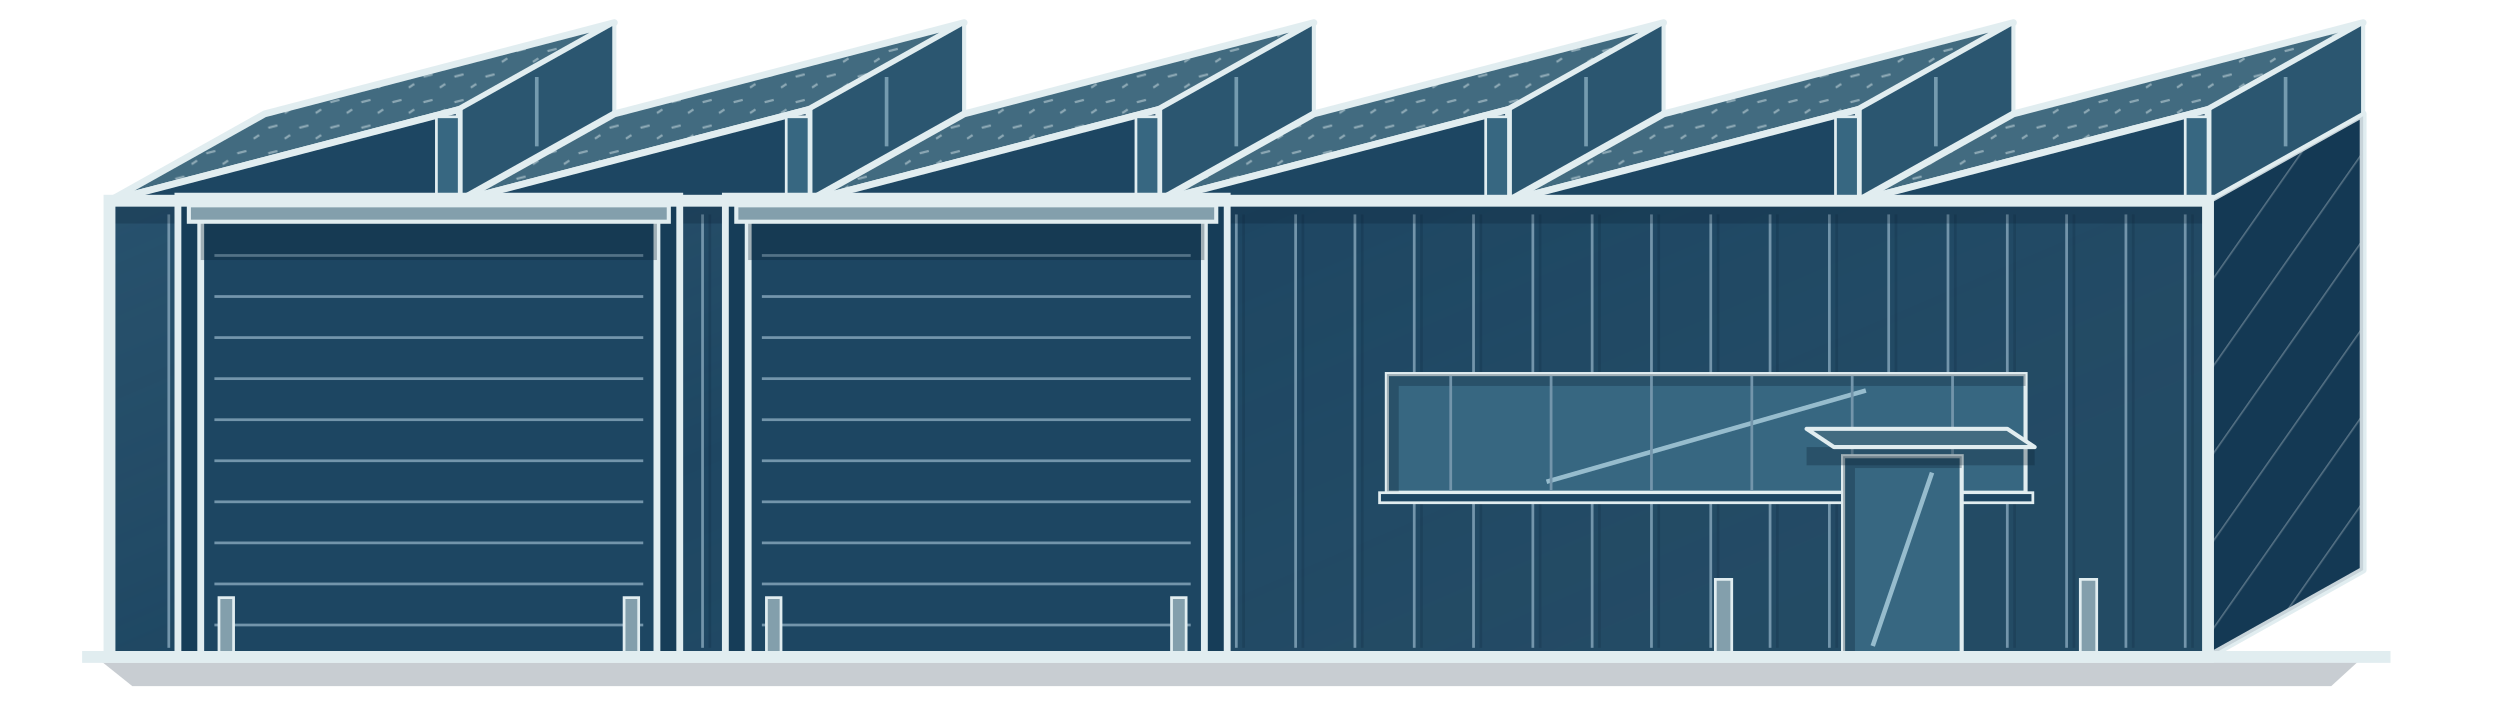
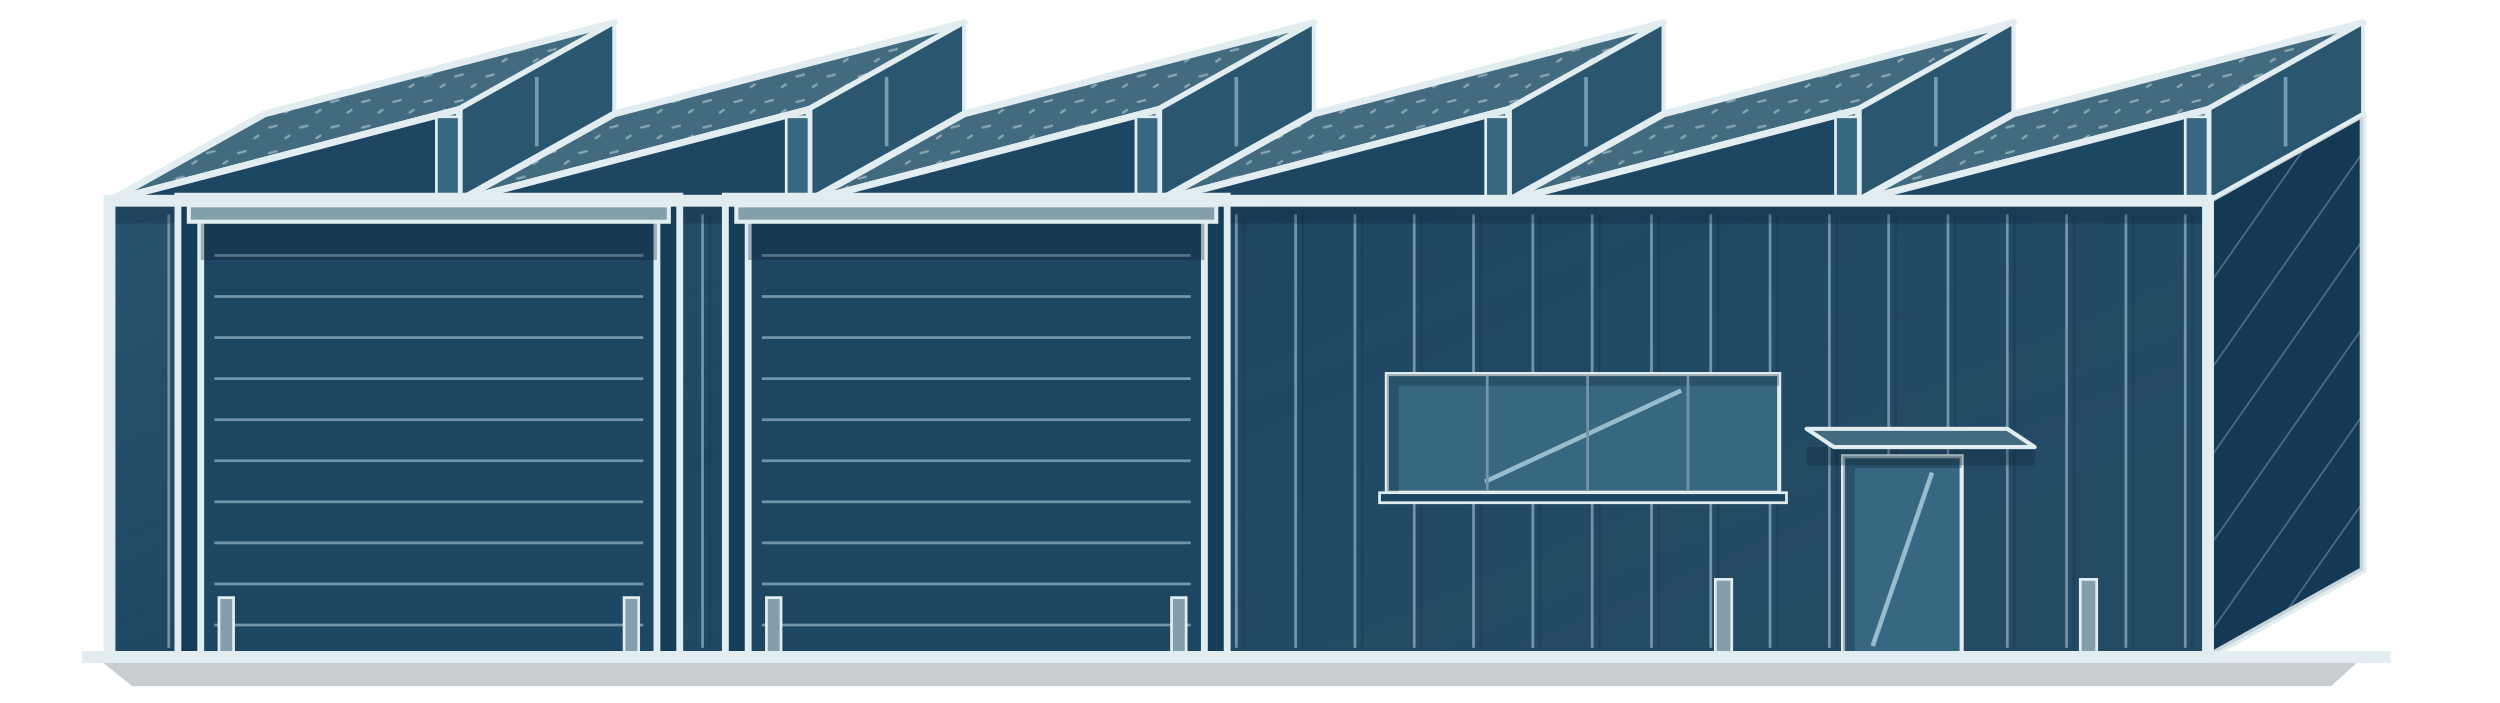
<svg xmlns="http://www.w3.org/2000/svg" viewBox="-1.2 -7.2 27.4 7.7" role="img" aria-label="Industrial block · blueprint · illustrative component" data-piece="05">
  <defs>
    <linearGradient id="piece-05-blueprint-wash" x1="0" y1="0" x2="1" y2=".5">
      <stop stop-color="#7eb4cd" stop-opacity=".8" />
      <stop offset=".45" stop-color="#b6c5c5" stop-opacity=".05" />
      <stop offset="1" stop-color="#8b9c90" stop-opacity=".45" />
    </linearGradient>
    <linearGradient id="piece-05-blueprint-leaf-wash" x1="0" y1="0" x2=".8" y2="1">
      <stop stop-color="#123958" stop-opacity=".28" />
      <stop offset=".5" stop-color="#9dbcb5" stop-opacity=".02" />
      <stop offset="1" stop-color="#9dbcb5" stop-opacity=".25" />
    </linearGradient>
    <linearGradient id="piece-05-blueprint-lamp-glow" x1="0" y1="0" x2="0" y2="1">
      <stop stop-color="#f4d477" stop-opacity=".06" />
      <stop offset=".4" stop-color="#f1d589" stop-opacity=".17" />
      <stop offset="1" stop-color="#f1d589" stop-opacity="0" />
    </linearGradient>
    <filter id="piece-05-blueprint-soft-glow" x="-50%" y="-15%" width="200%" height="140%">
      <feGaussianBlur stdDeviation=".16" />
    </filter>
    <pattern id="piece-05-blueprint-hatch" width=".55" height=".55" patternUnits="userSpaceOnUse" patternTransform="rotate(35)">
      <path d="M0,0 V.55" stroke="#e1edf0" stroke-width=".035" opacity=".35" />
    </pattern>
    <pattern id="piece-05-blueprint-roof-hatch" width=".34" height=".28" patternUnits="userSpaceOnUse">
      <path d="M.04,.08 l.1,-.025 M.22,.2 l.06,-.04" stroke="#e1edf0" stroke-width=".025" opacity=".45" />
    </pattern>
    <pattern id="piece-05-blueprint-brick" width=".9" height=".4" patternUnits="userSpaceOnUse">
      <path d="M0,.2 H.9 M0,.4 H.9 M.45,0 V.2 M0,.2 V.4" stroke="#e1edf0" stroke-width=".02" opacity=".28" />
    </pattern>
    <pattern id="piece-05-blueprint-panel" width="2.6" height="3" patternUnits="userSpaceOnUse">
      <path d="M0,0 H2.6 M0,0 V3" stroke="#e1edf0" stroke-width=".025" opacity=".16" />
    </pattern>
    <filter id="piece-05-blueprint-grain" x="0" y="0" width="100%" height="100%">
      <feTurbulence type="fractalNoise" baseFrequency=".65" numOctaves="3" stitchTiles="stitch" />
      <feColorMatrix type="saturate" values="0" />
    </filter>
  </defs>
  <g>
    <rect x="0" y="-6" width="23" height="6" fill="none" stroke="none" stroke-width="0" data-envelope="height" />
    <path d="M-.15,0 H24.7 l-.35,.32 H.25 Z" fill="#061d30" stroke="none" stroke-width="0" stroke-linecap="round" stroke-linejoin="round" opacity=".22" />
    <path d="M23,0 V-5 l1.7,-0.952 V-0.952 Z" fill="#163d58" stroke="#e1edf0" stroke-width="0.075" stroke-linecap="round" stroke-linejoin="round" />
    <path d="M23,0 V-5 l1.7,-0.952 V-0.952 Z" fill="url(#piece-05-blueprint-hatch)" stroke="none" stroke-width="0.075" stroke-linecap="round" stroke-linejoin="round" />
    <path d="M23,0 V-5 l1.7,-0.952 V-0.952 Z" fill="#061d30" stroke="none" stroke-width="0" stroke-linecap="round" stroke-linejoin="round" opacity=".12" />
    <rect x="0" y="-5" width="23" height="5" fill="#1d4662" stroke="none" stroke-width="0" />
    <rect x="0" y="-5" width="23" height="5" fill="url(#piece-05-blueprint-wash)" stroke="none" stroke-width="0" opacity=".13" />
    <line x1="0.65" y1="-4.85" x2="0.65" y2="-0.1" stroke="#7395ab" stroke-width="0.03" />
    <line x1="0.73" y1="-4.85" x2="0.73" y2="-0.1" stroke="#061d30" stroke-width="0.03" opacity=".18" />
    <line x1="1.3" y1="-4.85" x2="1.3" y2="-0.1" stroke="#7395ab" stroke-width="0.03" />
    <line x1="1.38" y1="-4.85" x2="1.38" y2="-0.1" stroke="#061d30" stroke-width="0.03" opacity=".18" />
    <line x1="1.95" y1="-4.85" x2="1.95" y2="-0.1" stroke="#7395ab" stroke-width="0.03" />
    <line x1="2.03" y1="-4.85" x2="2.03" y2="-0.1" stroke="#061d30" stroke-width="0.03" opacity=".18" />
    <line x1="2.6" y1="-4.85" x2="2.6" y2="-0.1" stroke="#7395ab" stroke-width="0.03" />
    <line x1="2.68" y1="-4.85" x2="2.68" y2="-0.1" stroke="#061d30" stroke-width="0.03" opacity=".18" />
    <line x1="3.25" y1="-4.85" x2="3.25" y2="-0.1" stroke="#7395ab" stroke-width="0.03" />
    <line x1="3.33" y1="-4.85" x2="3.33" y2="-0.1" stroke="#061d30" stroke-width="0.03" opacity=".18" />
    <line x1="3.9" y1="-4.85" x2="3.9" y2="-0.1" stroke="#7395ab" stroke-width="0.03" />
    <line x1="3.98" y1="-4.85" x2="3.98" y2="-0.1" stroke="#061d30" stroke-width="0.03" opacity=".18" />
    <line x1="4.55" y1="-4.85" x2="4.55" y2="-0.1" stroke="#7395ab" stroke-width="0.03" />
    <line x1="4.63" y1="-4.85" x2="4.63" y2="-0.1" stroke="#061d30" stroke-width="0.03" opacity=".18" />
    <line x1="5.2" y1="-4.85" x2="5.2" y2="-0.1" stroke="#7395ab" stroke-width="0.03" />
    <line x1="5.28" y1="-4.85" x2="5.28" y2="-0.1" stroke="#061d30" stroke-width="0.03" opacity=".18" />
    <line x1="5.85" y1="-4.85" x2="5.85" y2="-0.1" stroke="#7395ab" stroke-width="0.03" />
    <line x1="5.93" y1="-4.85" x2="5.93" y2="-0.1" stroke="#061d30" stroke-width="0.03" opacity=".18" />
    <line x1="6.5" y1="-4.85" x2="6.5" y2="-0.1" stroke="#7395ab" stroke-width="0.03" />
    <line x1="6.58" y1="-4.85" x2="6.58" y2="-0.1" stroke="#061d30" stroke-width="0.03" opacity=".18" />
    <line x1="7.15" y1="-4.85" x2="7.15" y2="-0.1" stroke="#7395ab" stroke-width="0.03" />
    <line x1="7.23" y1="-4.85" x2="7.23" y2="-0.1" stroke="#061d30" stroke-width="0.03" opacity=".18" />
    <line x1="7.8" y1="-4.85" x2="7.8" y2="-0.1" stroke="#7395ab" stroke-width="0.03" />
    <line x1="7.88" y1="-4.85" x2="7.88" y2="-0.1" stroke="#061d30" stroke-width="0.03" opacity=".18" />
    <line x1="8.45" y1="-4.85" x2="8.45" y2="-0.1" stroke="#7395ab" stroke-width="0.03" />
    <line x1="8.53" y1="-4.85" x2="8.53" y2="-0.1" stroke="#061d30" stroke-width="0.03" opacity=".18" />
    <line x1="9.1" y1="-4.85" x2="9.1" y2="-0.1" stroke="#7395ab" stroke-width="0.03" />
    <line x1="9.18" y1="-4.85" x2="9.18" y2="-0.1" stroke="#061d30" stroke-width="0.03" opacity=".18" />
    <line x1="9.75" y1="-4.85" x2="9.75" y2="-0.1" stroke="#7395ab" stroke-width="0.03" />
    <line x1="9.83" y1="-4.85" x2="9.83" y2="-0.1" stroke="#061d30" stroke-width="0.03" opacity=".18" />
    <line x1="10.4" y1="-4.85" x2="10.4" y2="-0.1" stroke="#7395ab" stroke-width="0.03" />
    <line x1="10.48" y1="-4.85" x2="10.48" y2="-0.1" stroke="#061d30" stroke-width="0.03" opacity=".18" />
    <line x1="11.05" y1="-4.85" x2="11.05" y2="-0.1" stroke="#7395ab" stroke-width="0.03" />
    <line x1="11.13" y1="-4.85" x2="11.13" y2="-0.1" stroke="#061d30" stroke-width="0.03" opacity=".18" />
    <line x1="11.7" y1="-4.85" x2="11.7" y2="-0.1" stroke="#7395ab" stroke-width="0.03" />
    <line x1="11.78" y1="-4.85" x2="11.78" y2="-0.1" stroke="#061d30" stroke-width="0.03" opacity=".18" />
    <line x1="12.35" y1="-4.85" x2="12.35" y2="-0.1" stroke="#7395ab" stroke-width="0.03" />
    <line x1="12.43" y1="-4.85" x2="12.43" y2="-0.1" stroke="#061d30" stroke-width="0.03" opacity=".18" />
    <line x1="13" y1="-4.85" x2="13" y2="-0.1" stroke="#7395ab" stroke-width="0.03" />
    <line x1="13.08" y1="-4.85" x2="13.08" y2="-0.1" stroke="#061d30" stroke-width="0.03" opacity=".18" />
    <line x1="13.65" y1="-4.85" x2="13.65" y2="-0.1" stroke="#7395ab" stroke-width="0.03" />
    <line x1="13.73" y1="-4.85" x2="13.73" y2="-0.1" stroke="#061d30" stroke-width="0.03" opacity=".18" />
    <line x1="14.3" y1="-4.85" x2="14.3" y2="-0.1" stroke="#7395ab" stroke-width="0.03" />
    <line x1="14.38" y1="-4.85" x2="14.38" y2="-0.1" stroke="#061d30" stroke-width="0.03" opacity=".18" />
    <line x1="14.95" y1="-4.85" x2="14.95" y2="-0.1" stroke="#7395ab" stroke-width="0.03" />
    <line x1="15.03" y1="-4.85" x2="15.03" y2="-0.1" stroke="#061d30" stroke-width="0.03" opacity=".18" />
    <line x1="15.6" y1="-4.85" x2="15.6" y2="-0.1" stroke="#7395ab" stroke-width="0.03" />
    <line x1="15.68" y1="-4.85" x2="15.68" y2="-0.1" stroke="#061d30" stroke-width="0.03" opacity=".18" />
    <line x1="16.25" y1="-4.85" x2="16.25" y2="-0.1" stroke="#7395ab" stroke-width="0.03" />
    <line x1="16.33" y1="-4.85" x2="16.33" y2="-0.1" stroke="#061d30" stroke-width="0.03" opacity=".18" />
    <line x1="16.9" y1="-4.85" x2="16.9" y2="-0.1" stroke="#7395ab" stroke-width="0.03" />
    <line x1="16.98" y1="-4.85" x2="16.98" y2="-0.1" stroke="#061d30" stroke-width="0.03" opacity=".18" />
    <line x1="17.55" y1="-4.85" x2="17.55" y2="-0.1" stroke="#7395ab" stroke-width="0.03" />
    <line x1="17.63" y1="-4.85" x2="17.63" y2="-0.1" stroke="#061d30" stroke-width="0.03" opacity=".18" />
    <line x1="18.2" y1="-4.85" x2="18.2" y2="-0.1" stroke="#7395ab" stroke-width="0.03" />
    <line x1="18.28" y1="-4.85" x2="18.28" y2="-0.1" stroke="#061d30" stroke-width="0.03" opacity=".18" />
    <line x1="18.85" y1="-4.85" x2="18.85" y2="-0.1" stroke="#7395ab" stroke-width="0.03" />
    <line x1="18.93" y1="-4.85" x2="18.93" y2="-0.1" stroke="#061d30" stroke-width="0.03" opacity=".18" />
    <line x1="19.5" y1="-4.85" x2="19.5" y2="-0.1" stroke="#7395ab" stroke-width="0.03" />
    <line x1="19.58" y1="-4.85" x2="19.58" y2="-0.1" stroke="#061d30" stroke-width="0.03" opacity=".18" />
    <line x1="20.15" y1="-4.85" x2="20.15" y2="-0.1" stroke="#7395ab" stroke-width="0.03" />
    <line x1="20.23" y1="-4.85" x2="20.23" y2="-0.1" stroke="#061d30" stroke-width="0.03" opacity=".18" />
    <line x1="20.8" y1="-4.85" x2="20.8" y2="-0.1" stroke="#7395ab" stroke-width="0.03" />
    <line x1="20.88" y1="-4.85" x2="20.88" y2="-0.1" stroke="#061d30" stroke-width="0.03" opacity=".18" />
    <line x1="21.45" y1="-4.85" x2="21.45" y2="-0.1" stroke="#7395ab" stroke-width="0.03" />
    <line x1="21.53" y1="-4.85" x2="21.53" y2="-0.1" stroke="#061d30" stroke-width="0.03" opacity=".18" />
    <line x1="22.1" y1="-4.85" x2="22.1" y2="-0.1" stroke="#7395ab" stroke-width="0.03" />
    <line x1="22.18" y1="-4.85" x2="22.18" y2="-0.1" stroke="#061d30" stroke-width="0.03" opacity=".18" />
    <line x1="22.75" y1="-4.85" x2="22.75" y2="-0.1" stroke="#7395ab" stroke-width="0.03" />
    <line x1="22.83" y1="-4.85" x2="22.83" y2="-0.1" stroke="#061d30" stroke-width="0.03" opacity=".18" />
    <g data-feature="closed-roof">
      <path d="M0,-5 L3.833,-6 l1.7,-0.952 L1.7,-5.952 Z" fill="#426b80" stroke="#e1edf0" stroke-width="0.075" stroke-linecap="round" stroke-linejoin="round" />
      <path d="M0,-5 L3.833,-6 l1.7,-0.952 L1.7,-5.952 Z" fill="url(#piece-05-blueprint-roof-hatch)" stroke="none" stroke-width="0.075" stroke-linecap="round" stroke-linejoin="round" />
      <path d="M3.833,-6 l1.7,-0.952 V-5.952 L3.833,-5 Z" fill="#2b5670" stroke="#e1edf0" stroke-width="0.045" stroke-linecap="round" stroke-linejoin="round" />
      <line x1="4.683" y1="-6.356" x2="4.683" y2="-5.596" stroke="#bfe0ee" stroke-width="0.04" opacity=".5" />
      <path d="M0,-5 L3.833,-6 V-5 Z" fill="#1d4662" stroke="#e1edf0" stroke-width="0.075" stroke-linecap="round" stroke-linejoin="round" />
      <rect x="3.583" y="-5.92" width="0.25" height="0.88" fill="#376781" stroke="#e1edf0" stroke-width="0.03" />
    </g>
    <g data-feature="closed-roof">
      <path d="M3.833,-5 L7.667,-6 l1.7,-0.952 L5.533,-5.952 Z" fill="#426b80" stroke="#e1edf0" stroke-width="0.075" stroke-linecap="round" stroke-linejoin="round" />
      <path d="M3.833,-5 L7.667,-6 l1.7,-0.952 L5.533,-5.952 Z" fill="url(#piece-05-blueprint-roof-hatch)" stroke="none" stroke-width="0.075" stroke-linecap="round" stroke-linejoin="round" />
      <path d="M7.667,-6 l1.7,-0.952 V-5.952 L7.667,-5 Z" fill="#2b5670" stroke="#e1edf0" stroke-width="0.045" stroke-linecap="round" stroke-linejoin="round" />
      <line x1="8.517" y1="-6.356" x2="8.517" y2="-5.596" stroke="#bfe0ee" stroke-width="0.04" opacity=".5" />
      <path d="M3.833,-5 L7.667,-6 V-5 Z" fill="#1d4662" stroke="#e1edf0" stroke-width="0.075" stroke-linecap="round" stroke-linejoin="round" />
      <rect x="7.417" y="-5.92" width="0.25" height="0.88" fill="#376781" stroke="#e1edf0" stroke-width="0.03" />
    </g>
    <g data-feature="closed-roof">
      <path d="M7.667,-5 L11.5,-6 l1.7,-0.952 L9.367,-5.952 Z" fill="#426b80" stroke="#e1edf0" stroke-width="0.075" stroke-linecap="round" stroke-linejoin="round" />
      <path d="M7.667,-5 L11.5,-6 l1.7,-0.952 L9.367,-5.952 Z" fill="url(#piece-05-blueprint-roof-hatch)" stroke="none" stroke-width="0.075" stroke-linecap="round" stroke-linejoin="round" />
      <path d="M11.5,-6 l1.7,-0.952 V-5.952 L11.5,-5 Z" fill="#2b5670" stroke="#e1edf0" stroke-width="0.045" stroke-linecap="round" stroke-linejoin="round" />
      <line x1="12.35" y1="-6.356" x2="12.35" y2="-5.596" stroke="#bfe0ee" stroke-width="0.04" opacity=".5" />
      <path d="M7.667,-5 L11.5,-6 V-5 Z" fill="#1d4662" stroke="#e1edf0" stroke-width="0.075" stroke-linecap="round" stroke-linejoin="round" />
      <rect x="11.25" y="-5.92" width="0.25" height="0.88" fill="#376781" stroke="#e1edf0" stroke-width="0.03" />
    </g>
    <g data-feature="closed-roof">
      <path d="M11.5,-5 L15.333,-6 l1.7,-0.952 L13.2,-5.952 Z" fill="#426b80" stroke="#e1edf0" stroke-width="0.075" stroke-linecap="round" stroke-linejoin="round" />
      <path d="M11.5,-5 L15.333,-6 l1.7,-0.952 L13.2,-5.952 Z" fill="url(#piece-05-blueprint-roof-hatch)" stroke="none" stroke-width="0.075" stroke-linecap="round" stroke-linejoin="round" />
      <path d="M15.333,-6 l1.7,-0.952 V-5.952 L15.333,-5 Z" fill="#2b5670" stroke="#e1edf0" stroke-width="0.045" stroke-linecap="round" stroke-linejoin="round" />
      <line x1="16.183" y1="-6.356" x2="16.183" y2="-5.596" stroke="#bfe0ee" stroke-width="0.04" opacity=".5" />
      <path d="M11.5,-5 L15.333,-6 V-5 Z" fill="#1d4662" stroke="#e1edf0" stroke-width="0.075" stroke-linecap="round" stroke-linejoin="round" />
      <rect x="15.083" y="-5.92" width="0.25" height="0.88" fill="#376781" stroke="#e1edf0" stroke-width="0.03" />
    </g>
    <g data-feature="closed-roof">
      <path d="M15.333,-5 L19.167,-6 l1.7,-0.952 L17.033,-5.952 Z" fill="#426b80" stroke="#e1edf0" stroke-width="0.075" stroke-linecap="round" stroke-linejoin="round" />
      <path d="M15.333,-5 L19.167,-6 l1.7,-0.952 L17.033,-5.952 Z" fill="url(#piece-05-blueprint-roof-hatch)" stroke="none" stroke-width="0.075" stroke-linecap="round" stroke-linejoin="round" />
      <path d="M19.167,-6 l1.7,-0.952 V-5.952 L19.167,-5 Z" fill="#2b5670" stroke="#e1edf0" stroke-width="0.045" stroke-linecap="round" stroke-linejoin="round" />
      <line x1="20.017" y1="-6.356" x2="20.017" y2="-5.596" stroke="#bfe0ee" stroke-width="0.04" opacity=".5" />
      <path d="M15.333,-5 L19.167,-6 V-5 Z" fill="#1d4662" stroke="#e1edf0" stroke-width="0.075" stroke-linecap="round" stroke-linejoin="round" />
      <rect x="18.917" y="-5.92" width="0.25" height="0.88" fill="#376781" stroke="#e1edf0" stroke-width="0.03" />
    </g>
    <g data-feature="closed-roof">
      <path d="M19.167,-5 L23,-6 l1.7,-0.952 L20.867,-5.952 Z" fill="#426b80" stroke="#e1edf0" stroke-width="0.075" stroke-linecap="round" stroke-linejoin="round" />
      <path d="M19.167,-5 L23,-6 l1.7,-0.952 L20.867,-5.952 Z" fill="url(#piece-05-blueprint-roof-hatch)" stroke="none" stroke-width="0.075" stroke-linecap="round" stroke-linejoin="round" />
      <path d="M23,-6 l1.7,-0.952 V-5.952 L23,-5 Z" fill="#2b5670" stroke="#e1edf0" stroke-width="0.045" stroke-linecap="round" stroke-linejoin="round" />
      <line x1="23.85" y1="-6.356" x2="23.85" y2="-5.596" stroke="#bfe0ee" stroke-width="0.04" opacity=".5" />
      <path d="M19.167,-5 L23,-6 V-5 Z" fill="#1d4662" stroke="#e1edf0" stroke-width="0.075" stroke-linecap="round" stroke-linejoin="round" />
      <rect x="22.75" y="-5.92" width="0.25" height="0.88" fill="#376781" stroke="#e1edf0" stroke-width="0.03" />
    </g>
    <rect x="0" y="-5" width="23" height="0.25" fill="#061d30" stroke="none" stroke-width="0" opacity="0.25" />
    <rect x="0.75" y="-5.05" width="5.5" height="5.05" fill="#163d58" stroke="#e1edf0" stroke-width="0.075" />
    <rect x="1" y="-4.8" width="5" height="4.8" fill="#1d4662" stroke="#e1edf0" stroke-width="0.075" />
    <line x1="1.15" y1="-4.4" x2="5.85" y2="-4.4" stroke="#7395ab" stroke-width="0.03" />
    <line x1="1.15" y1="-3.95" x2="5.85" y2="-3.95" stroke="#7395ab" stroke-width="0.03" />
    <line x1="1.15" y1="-3.5" x2="5.85" y2="-3.5" stroke="#7395ab" stroke-width="0.03" />
    <line x1="1.15" y1="-3.05" x2="5.85" y2="-3.05" stroke="#7395ab" stroke-width="0.03" />
    <line x1="1.15" y1="-2.6" x2="5.85" y2="-2.6" stroke="#7395ab" stroke-width="0.03" />
    <line x1="1.15" y1="-2.15" x2="5.85" y2="-2.15" stroke="#7395ab" stroke-width="0.03" />
    <line x1="1.15" y1="-1.7" x2="5.85" y2="-1.7" stroke="#7395ab" stroke-width="0.03" />
    <line x1="1.15" y1="-1.25" x2="5.85" y2="-1.25" stroke="#7395ab" stroke-width="0.03" />
    <line x1="1.15" y1="-0.8" x2="5.85" y2="-0.8" stroke="#7395ab" stroke-width="0.03" />
    <line x1="1.15" y1="-0.35" x2="5.85" y2="-0.35" stroke="#7395ab" stroke-width="0.03" />
    <rect x="1" y="-4.8" width="5" height="0.45" fill="#061d30" stroke="none" stroke-width="0" opacity="0.3" />
    <rect x="0.87" y="-4.95" width="5.26" height="0.18" fill="#839fac" stroke="#e1edf0" stroke-width="0.045" />
    <rect x="1.2" y="-0.65" width="0.16" height="0.65" fill="#839fac" stroke="#e1edf0" stroke-width="0.03" />
    <rect x="5.64" y="-0.65" width="0.16" height="0.65" fill="#839fac" stroke="#e1edf0" stroke-width="0.03" />
    <rect x="6.75" y="-5.05" width="5.5" height="5.05" fill="#163d58" stroke="#e1edf0" stroke-width="0.075" />
    <rect x="7" y="-4.8" width="5" height="4.8" fill="#1d4662" stroke="#e1edf0" stroke-width="0.075" />
    <line x1="7.15" y1="-4.4" x2="11.85" y2="-4.4" stroke="#7395ab" stroke-width="0.03" />
    <line x1="7.15" y1="-3.95" x2="11.85" y2="-3.95" stroke="#7395ab" stroke-width="0.03" />
    <line x1="7.15" y1="-3.5" x2="11.85" y2="-3.5" stroke="#7395ab" stroke-width="0.03" />
    <line x1="7.15" y1="-3.05" x2="11.85" y2="-3.05" stroke="#7395ab" stroke-width="0.03" />
    <line x1="7.15" y1="-2.6" x2="11.85" y2="-2.6" stroke="#7395ab" stroke-width="0.03" />
    <line x1="7.15" y1="-2.15" x2="11.85" y2="-2.15" stroke="#7395ab" stroke-width="0.03" />
    <line x1="7.15" y1="-1.7" x2="11.85" y2="-1.7" stroke="#7395ab" stroke-width="0.03" />
    <line x1="7.15" y1="-1.25" x2="11.85" y2="-1.25" stroke="#7395ab" stroke-width="0.03" />
    <line x1="7.15" y1="-0.8" x2="11.85" y2="-0.8" stroke="#7395ab" stroke-width="0.03" />
    <line x1="7.15" y1="-0.35" x2="11.85" y2="-0.35" stroke="#7395ab" stroke-width="0.03" />
    <rect x="7" y="-4.8" width="5" height="0.45" fill="#061d30" stroke="none" stroke-width="0" opacity="0.3" />
    <rect x="6.87" y="-4.95" width="5.26" height="0.18" fill="#839fac" stroke="#e1edf0" stroke-width="0.045" />
    <rect x="7.2" y="-0.65" width="0.16" height="0.65" fill="#839fac" stroke="#e1edf0" stroke-width="0.03" />
    <rect x="11.64" y="-0.65" width="0.16" height="0.65" fill="#839fac" stroke="#e1edf0" stroke-width="0.03" />
-     <rect x="14" y="-3.1" width="7" height="1.3" fill="#376781" stroke="#e1edf0" stroke-width="0.045" />
-     <path d="M14,-3.1 h7 v.13 h-6.87 V-1.8 h-.13 Z" fill="#061d30" stroke="none" stroke-width="0" stroke-linecap="round" stroke-linejoin="round" opacity=".3" />
-     <line x1="15.75" y1="-1.92" x2="19.25" y2="-2.92" stroke="#bfe0ee" stroke-width="0.05" opacity=".7" />
-     <rect x="13.92" y="-1.8" width="7.16" height="0.11" fill="#1d4662" stroke="#e1edf0" stroke-width="0.03" />
-     <line x1="14.7" y1="-3.08" x2="14.7" y2="-1.82" stroke="#7395ab" stroke-width="0.03" />
-     <line x1="15.8" y1="-3.08" x2="15.8" y2="-1.82" stroke="#7395ab" stroke-width="0.03" />
-     <line x1="16.9" y1="-3.08" x2="16.9" y2="-1.82" stroke="#7395ab" stroke-width="0.03" />
-     <line x1="18" y1="-3.08" x2="18" y2="-1.82" stroke="#7395ab" stroke-width="0.03" />
-     <line x1="19.1" y1="-3.08" x2="19.1" y2="-1.82" stroke="#7395ab" stroke-width="0.03" />
-     <line x1="20.2" y1="-3.08" x2="20.2" y2="-1.82" stroke="#7395ab" stroke-width="0.03" />
+     <rect x="14" y="-3.1" width="4.3" height="1.3" fill="#376781" stroke="#e1edf0" stroke-width="0.045" />
+     <path d="M14,-3.1 h4.3 v.13 h-4.17 V-1.8 h-.13 Z" fill="#061d30" stroke="none" stroke-width="0" stroke-linecap="round" stroke-linejoin="round" opacity=".3" />
+     <line x1="15.075" y1="-1.92" x2="17.225" y2="-2.92" stroke="#bfe0ee" stroke-width="0.05" opacity=".7" />
+     <rect x="13.92" y="-1.8" width="4.46" height="0.11" fill="#1d4662" stroke="#e1edf0" stroke-width="0.03" />
+     <line x1="15.1" y1="-3.08" x2="15.1" y2="-1.82" stroke="#7395ab" stroke-width="0.03" />
+     <line x1="16.2" y1="-3.08" x2="16.2" y2="-1.82" stroke="#7395ab" stroke-width="0.03" />
+     <line x1="17.3" y1="-3.08" x2="17.3" y2="-1.82" stroke="#7395ab" stroke-width="0.03" />
    <rect x="19" y="-2.2" width="1.3" height="2.2" fill="#376781" stroke="#e1edf0" stroke-width="0.045" />
    <path d="M19,-2.2 h1.3 v.13 h-1.17 V0 h-.13 Z" fill="#061d30" stroke="none" stroke-width="0" stroke-linecap="round" stroke-linejoin="round" opacity=".3" />
    <line x1="19.325" y1="-0.12" x2="19.975" y2="-2.02" stroke="#bfe0ee" stroke-width="0.05" opacity=".7" />
    <rect x="18.6" y="-2.3" width="2.5" height="0.2" fill="#061d30" stroke="none" stroke-width="0" opacity="0.3" />
    <path d="M18.6,-2.5 h2.2 l.3,.2 h-2.2Z" fill="#426b80" stroke="#e1edf0" stroke-width="0.045" stroke-linecap="round" stroke-linejoin="round" />
    <rect x="17.6" y="-0.85" width="0.18" height="0.85" fill="#839fac" stroke="#e1edf0" stroke-width="0.03" />
    <rect x="21.6" y="-0.85" width="0.18" height="0.85" fill="#839fac" stroke="#e1edf0" stroke-width="0.03" />
    <rect x="0" y="-5" width="23" height="5" fill="none" stroke="#e1edf0" stroke-width="0.13" />
    <line x1="-0.3" y1="0" x2="25" y2="0" stroke="#e1edf0" stroke-width="0.13" />
  </g>
</svg>
